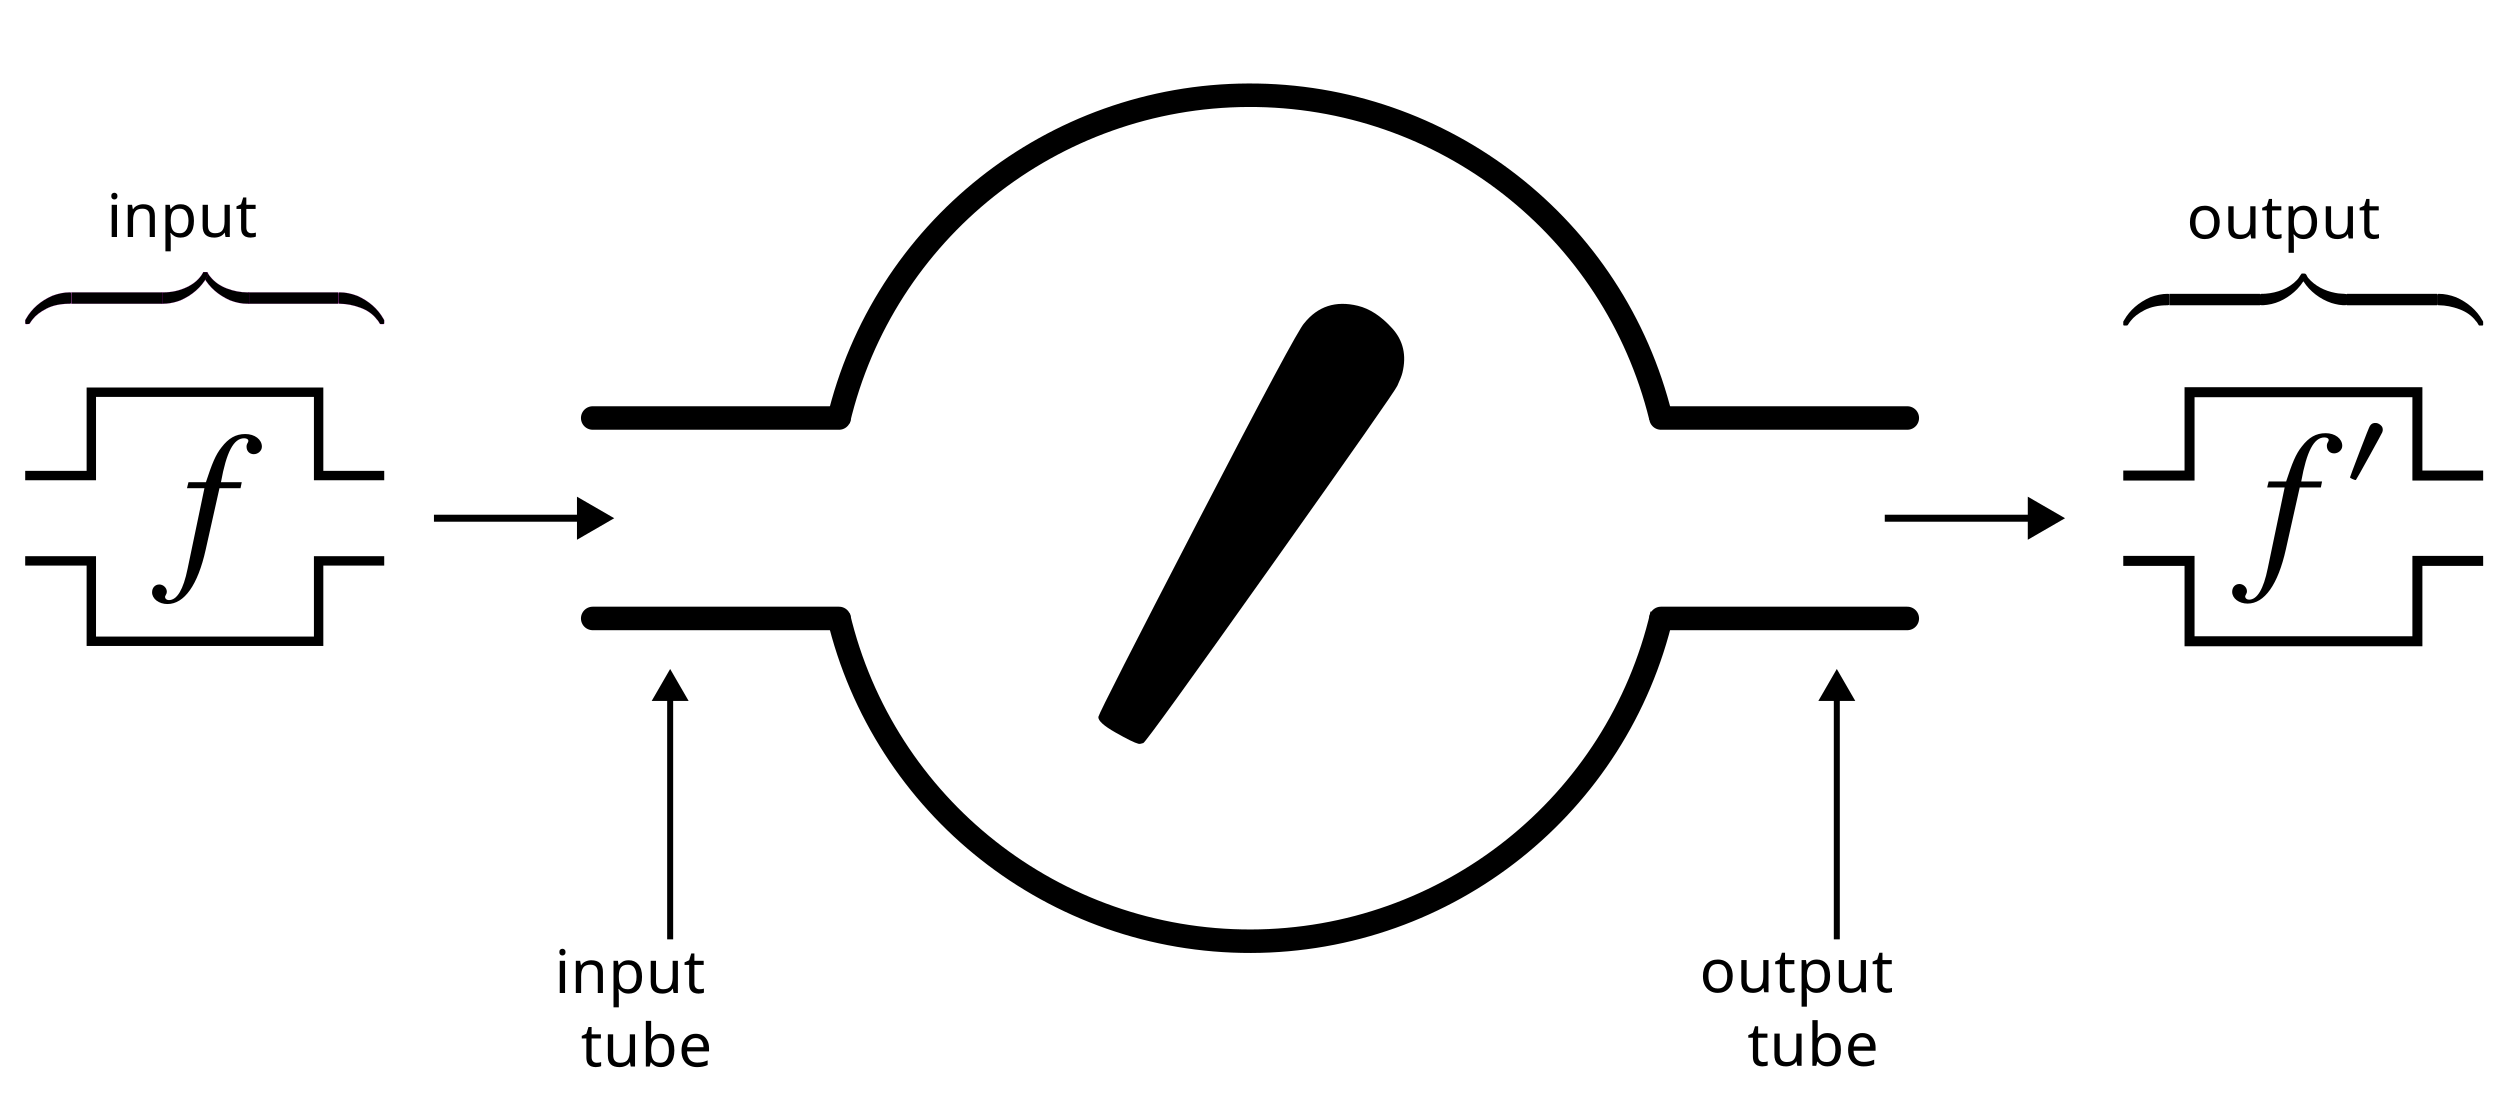
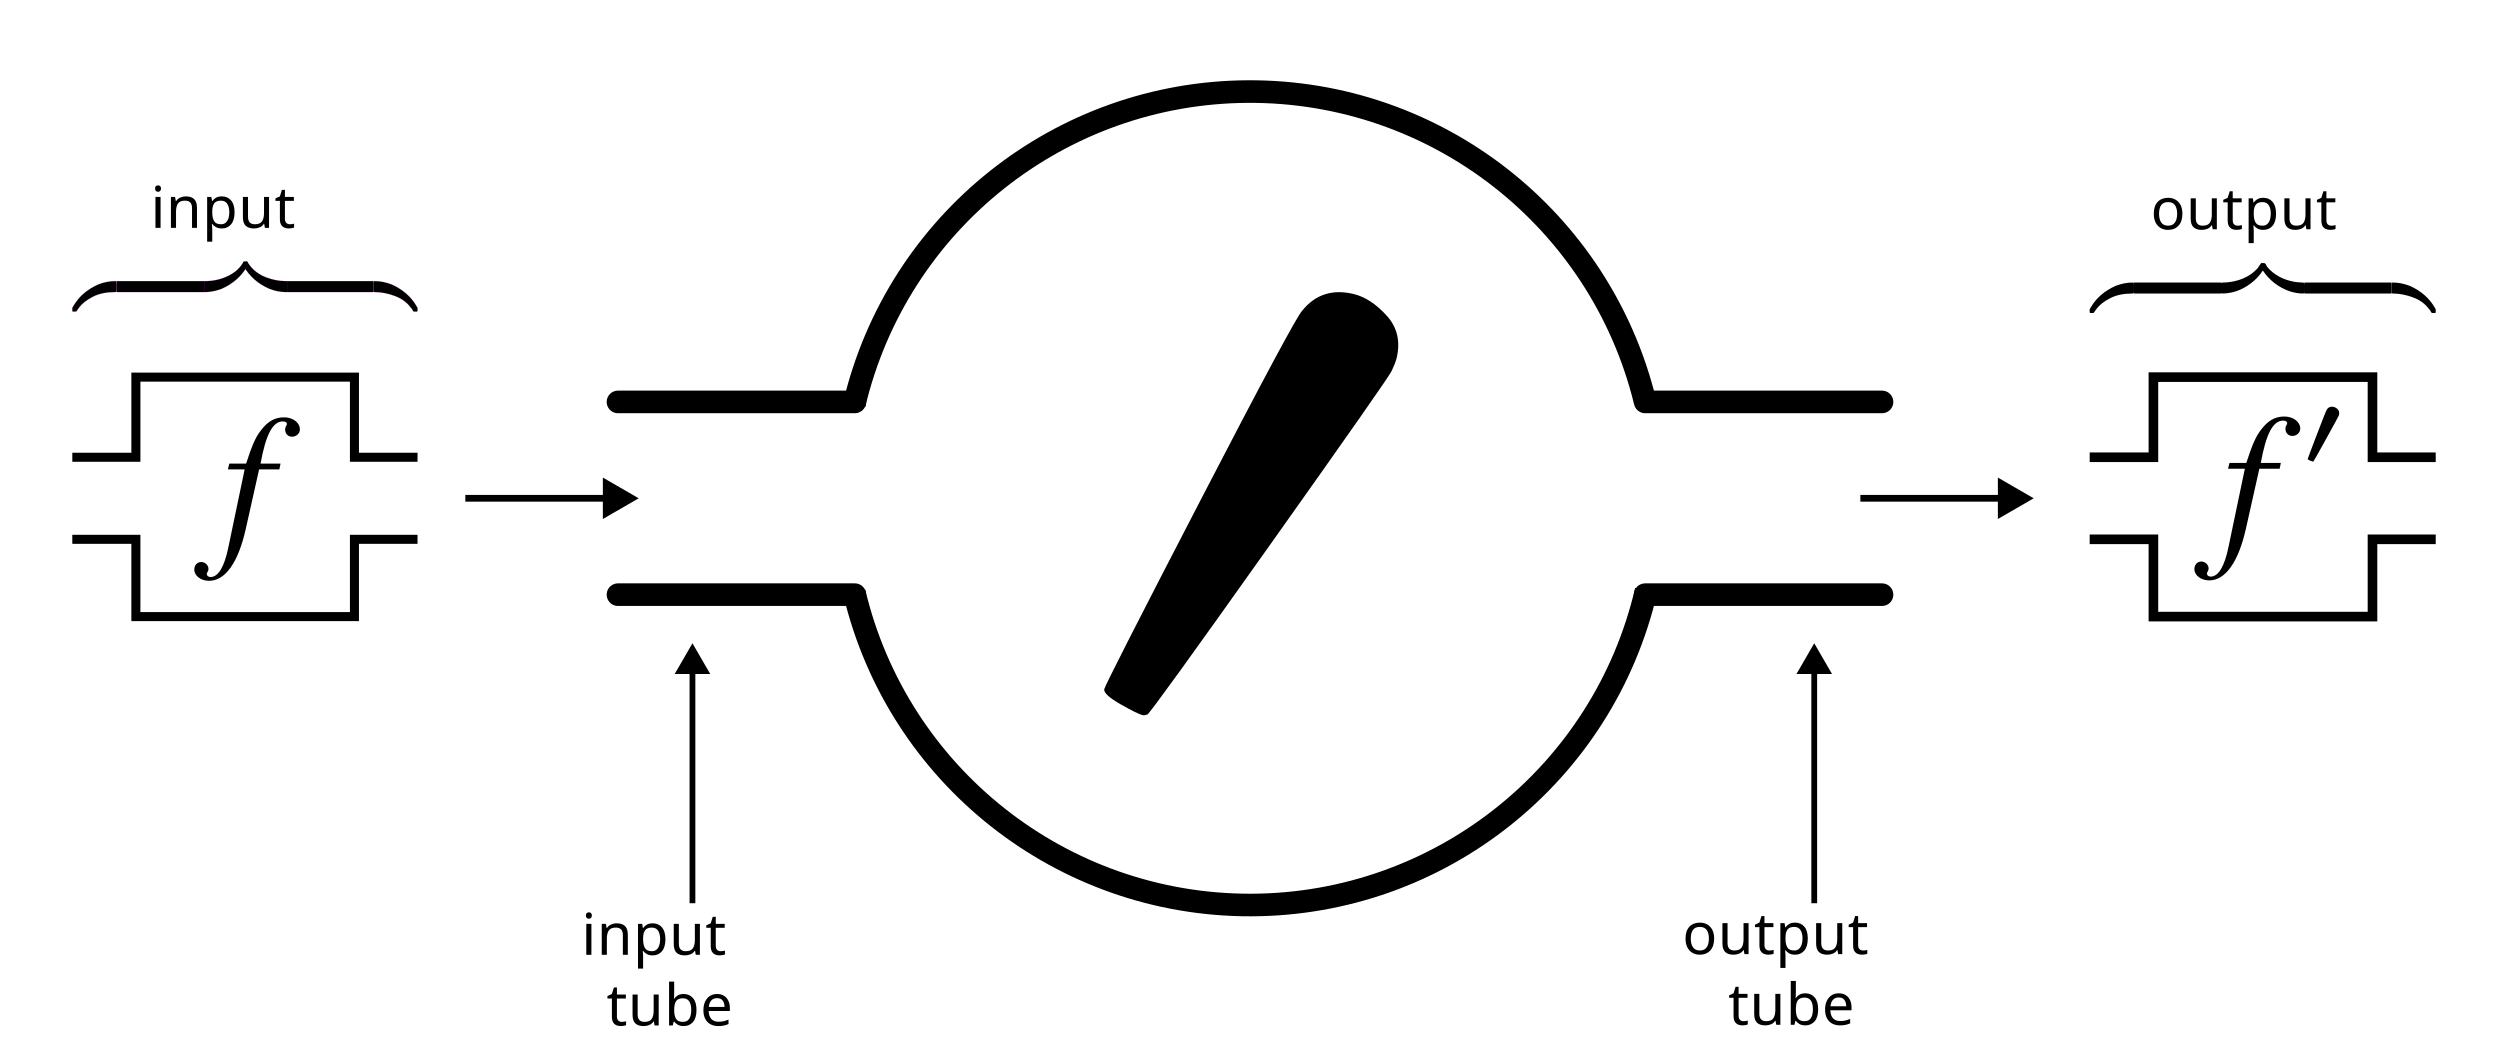
- <svg xmlns="http://www.w3.org/2000/svg" width="500" height="220" viewBox="0 0 500 220">
+ <svg xmlns="http://www.w3.org/2000/svg" width="520" height="220" viewBox="0 0 520 220">
  <defs>
    <marker id="a" markerHeight="1" markerWidth="1" orient="auto-start-reverse" preserveAspectRatio="xMidYMid" refX="0" refY="0" style="overflow:visible" viewBox="0 0 1 1">
      <path d="m5.77 0-8.65 5V-5Z" style="fill:context-stroke;fill-rule:evenodd;stroke:context-stroke;stroke-width:1pt" transform="scale(.5)" />
    </marker>
  </defs>
-   <path d="M61.08 38.647q-6 0-27 6t-22 12q0 7 55 232t61 235q15 32 52 32 20 0 42-15t22-44q0-5-2-15-1-7-87-223t-89-218-5-2" style="stroke-width:.069" transform="matrix(.17946 .0436 .0436 -.17946 215.03 153.025)" />
-   <path d="M157.44 82.32h52.413m174.875 0h52.413" style="fill:none;stroke:#000;stroke-width:5;stroke-linecap:round;stroke-miterlimit:2;stroke-dasharray:none" transform="matrix(.94 0 0 .94 -29.453 6.219)" />
-   <path d="M209.716 82.892A90 90 0 0 1 296.9 13.645a90 90 0 0 1 87.782 68.488" style="fill:none;stroke:#000;stroke-width:5;stroke-miterlimit:2;stroke-dasharray:none" transform="matrix(.94 0 0 .94 -29.453 6.219)" />
-   <path d="M157.44 124.968h52.413m174.875 0h52.413" style="fill:none;stroke:#000;stroke-width:5;stroke-linecap:round;stroke-miterlimit:2;stroke-dasharray:none" transform="matrix(.94 0 0 .94 -29.453 6.219)" />
-   <path d="M384.946 124.054a90 90 0 0 1-87.45 69.59 90 90 0 0 1-87.767-69.192" style="fill:none;stroke:#000;stroke-width:5;stroke-miterlimit:2;stroke-dasharray:none" transform="matrix(.94 0 0 .94 -29.453 6.219)" />
-   <path d="M424.653 112.178h13.256v16.075h45.57v-16.075h13.152M424.653 95.11h13.256V78.442h45.57V95.11h13.152" style="display:inline;fill:none;fill-rule:evenodd;stroke:#000;stroke-width:2;stroke-linecap:butt;stroke-linejoin:miter;stroke-dasharray:none;stroke-opacity:1" />
+   <path d="M61.08 38.647q-6 0-27 6t-22 12q0 7 55 232t61 235q15 32 52 32 20 0 42-15t22-44q0-5-2-15-1-7-87-223t-89-218-5-2" style="stroke-width:.069" transform="matrix(.17946 .0436 .0436 -.17946 225.03 153.025)" />
+   <path d="M157.44 82.32h52.413m174.875 0h52.413" style="fill:none;stroke:#000;stroke-width:5;stroke-linecap:round;stroke-miterlimit:2;stroke-dasharray:none" transform="matrix(.94 0 0 .94 -19.453 6.219)" />
+   <path d="M209.716 82.892A90 90 0 0 1 296.9 13.645a90 90 0 0 1 87.782 68.488" style="fill:none;stroke:#000;stroke-width:5;stroke-miterlimit:2;stroke-dasharray:none" transform="matrix(.94 0 0 .94 -19.453 6.219)" />
+   <path d="M157.44 124.968h52.413m174.875 0h52.413" style="fill:none;stroke:#000;stroke-width:5;stroke-linecap:round;stroke-miterlimit:2;stroke-dasharray:none" transform="matrix(.94 0 0 .94 -19.453 6.219)" />
+   <path d="M384.946 124.054a90 90 0 0 1-87.45 69.59 90 90 0 0 1-87.767-69.192" style="fill:none;stroke:#000;stroke-width:5;stroke-miterlimit:2;stroke-dasharray:none" transform="matrix(.94 0 0 .94 -19.453 6.219)" />
+   <path d="M434.653 112.178h13.256v16.075h45.57v-16.075h13.152M434.653 95.11h13.256V78.442h45.57V95.11h13.152" style="display:inline;fill:none;fill-rule:evenodd;stroke:#000;stroke-width:2;stroke-linecap:butt;stroke-linejoin:miter;stroke-dasharray:none;stroke-opacity:1" />
  <g style="stroke-width:1.061">
    <g style="fill:#000;fill-opacity:1;stroke-width:1.483">
-       <path d="M.344-3.953h.906L.375.234C.156 1.313-.172 1.86-.594 1.86c-.125 0-.203-.078-.203-.171 0-.016.016-.047.047-.11a.26.26 0 0 0 .047-.156c0-.203-.188-.375-.39-.375-.22 0-.376.172-.376.406 0 .344.36.61.797.61.875 0 1.578-.985 1.985-2.813l.718-3.203h1.094l.063-.313H2.109c.282-1.562.657-2.28 1.204-2.28.14 0 .218.062.218.124 0 .031 0 .047-.031.11a.34.34 0 0 0-.063.203c0 .234.157.39.376.39.218 0 .421-.172.421-.39 0-.375-.375-.657-.859-.657-.5 0-.875.22-1.234.688-.313.39-.5.86-.813 1.812H.422Zm0 0" style="stroke:none;stroke-width:1.483" transform="translate(452.105 112.752)scale(3.8605)" />
+       <path d="M.344-3.953h.906L.375.234C.156 1.313-.172 1.86-.594 1.86c-.125 0-.203-.078-.203-.171 0-.016.016-.047.047-.11a.26.26 0 0 0 .047-.156c0-.203-.188-.375-.39-.375-.22 0-.376.172-.376.406 0 .344.36.61.797.61.875 0 1.578-.985 1.985-2.813l.718-3.203h1.094l.063-.313H2.109c.282-1.562.657-2.28 1.204-2.28.14 0 .218.062.218.124 0 .031 0 .047-.031.11a.34.34 0 0 0-.063.203c0 .234.157.39.376.39.218 0 .421-.172.421-.39 0-.375-.375-.657-.859-.657-.5 0-.875.22-1.234.688-.313.39-.5.86-.813 1.812H.422Zm0 0" style="stroke:none;stroke-width:1.483" transform="translate(462.105 112.752)scale(3.8605)" />
    </g>
-     <path d="M79 43q-6 0-27 6T30 61q0 7 55 232t61 235q15 32 52 32 20 0 42-15t22-44q0-5-2-15-1-7-87-223T84 45t-5-2" style="stroke-width:.587" transform="rotate(187.196 237.617 33.63)scale(-.02291 .02291)" />
+     <path d="M79 43q-6 0-27 6T30 61q0 7 55 232t61 235q15 32 52 32 20 0 42-15t22-44q0-5-2-15-1-7-87-223T84 45t-5-2" style="stroke-width:.587" transform="matrix(.02273 .00287 .00287 -.02273 479.15 96.762)" />
  </g>
-   <path d="M86.79 103.644h31.086" style="fill:none;stroke:#000;stroke-width:1.4;stroke-linecap:butt;stroke-miterlimit:2;stroke-dasharray:none;marker-end:url(#a)" />
-   <path d="M376.955 103.644h31.085" style="fill:none;stroke:#000;stroke-width:1.4;stroke-linecap:butt;stroke-miterlimit:2;stroke-dasharray:none;marker-end:url(#a)" />
-   <path d="M134.032 187.87v-49.812" style="fill:none;stroke:#000;stroke-width:1.2;stroke-linecap:butt;stroke-miterlimit:2;stroke-dasharray:none;marker-end:url(#a)" />
+   <path d="M96.79 103.644h31.086" style="fill:none;stroke:#000;stroke-width:1.4;stroke-linecap:butt;stroke-miterlimit:2;stroke-dasharray:none;marker-end:url(#a)" />
+   <path d="M386.955 103.644h31.085" style="fill:none;stroke:#000;stroke-width:1.4;stroke-linecap:butt;stroke-miterlimit:2;stroke-dasharray:none;marker-end:url(#a)" />
+   <path d="M144.032 187.87v-49.812" style="fill:none;stroke:#000;stroke-width:1.2;stroke-linecap:butt;stroke-miterlimit:2;stroke-dasharray:none;marker-end:url(#a)" />
  <text xml:space="preserve" x="-609.679" y="-283.522" style="font-style:italic;font-variant:normal;font-weight:700;font-stretch:normal;font-size:10px;line-height:1.2;font-family:Menlo;-inkscape-font-specification:&quot;Menlo Bold Italic&quot;;text-align:center;letter-spacing:.1px;text-anchor:middle;fill:#d40000;stroke:none;stroke-width:1.2;stroke-linecap:butt;stroke-miterlimit:2;stroke-dasharray:none">
    <tspan x="-609.679" y="-283.522">output</tspan>
    <tspan x="-609.629" y="-271.522">tube</tspan>
  </text>
-   <path d="M367.362 187.87v-49.812" style="fill:none;stroke:#000;stroke-width:1.2;stroke-linecap:butt;stroke-miterlimit:2;stroke-dasharray:none;marker-end:url(#a)" />
-   <text xml:space="preserve" x="134.033" y="198.599" style="font-style:italic;font-variant:normal;font-weight:700;font-stretch:normal;font-size:12px;line-height:1.2;font-family:Menlo;-inkscape-font-specification:&quot;Menlo Bold Italic&quot;;text-align:center;letter-spacing:.12px;text-anchor:middle;fill:#d40000;stroke:none;stroke-width:1.2;stroke-linecap:butt;stroke-miterlimit:2;stroke-dasharray:none">
-     <tspan x="134.033" y="198.599" style="font-style:normal;font-variant:normal;font-weight:400;font-stretch:normal;font-family:Baskerville;-inkscape-font-specification:Baskerville;fill:#000;stroke-width:1.2">input</tspan>
-     <tspan x="134.093" y="213.301" style="font-style:normal;font-variant:normal;font-weight:400;font-stretch:normal;font-family:Baskerville;-inkscape-font-specification:Baskerville;fill:#000;stroke-width:1.2">tube</tspan>
+   <path d="M377.362 187.87v-49.812" style="fill:none;stroke:#000;stroke-width:1.2;stroke-linecap:butt;stroke-miterlimit:2;stroke-dasharray:none;marker-end:url(#a)" />
+   <text xml:space="preserve" x="144.033" y="198.599" style="font-style:italic;font-variant:normal;font-weight:700;font-stretch:normal;font-size:12px;line-height:1.2;font-family:Menlo;-inkscape-font-specification:&quot;Menlo Bold Italic&quot;;text-align:center;letter-spacing:.12px;text-anchor:middle;fill:#d40000;stroke:none;stroke-width:1.2;stroke-linecap:butt;stroke-miterlimit:2;stroke-dasharray:none">
+     <tspan x="144.033" y="198.599" style="font-style:normal;font-variant:normal;font-weight:400;font-stretch:normal;font-family:Baskerville;-inkscape-font-specification:Baskerville;fill:#000;stroke-width:1.2">input</tspan>
+     <tspan x="144.093" y="213.301" style="font-style:normal;font-variant:normal;font-weight:400;font-stretch:normal;font-family:Baskerville;-inkscape-font-specification:Baskerville;fill:#000;stroke-width:1.2">tube</tspan>
  </text>
-   <text xml:space="preserve" x="367.342" y="198.453" style="font-style:italic;font-variant:normal;font-weight:700;font-stretch:normal;font-size:12px;line-height:1.2;font-family:Menlo;-inkscape-font-specification:&quot;Menlo Bold Italic&quot;;text-align:center;letter-spacing:.12px;text-anchor:middle;fill:#d40000;stroke:none;stroke-width:1.2;stroke-linecap:butt;stroke-miterlimit:2;stroke-dasharray:none">
-     <tspan x="367.342" y="198.453" style="font-style:normal;font-variant:normal;font-weight:400;font-stretch:normal;font-family:Baskerville;-inkscape-font-specification:Baskerville;fill:#000;stroke-width:1.2">output</tspan>
-     <tspan x="367.402" y="213.155" style="font-style:normal;font-variant:normal;font-weight:400;font-stretch:normal;font-family:Baskerville;-inkscape-font-specification:Baskerville;fill:#000;stroke-width:1.2">tube</tspan>
+   <text xml:space="preserve" x="377.342" y="198.453" style="font-style:italic;font-variant:normal;font-weight:700;font-stretch:normal;font-size:12px;line-height:1.2;font-family:Menlo;-inkscape-font-specification:&quot;Menlo Bold Italic&quot;;text-align:center;letter-spacing:.12px;text-anchor:middle;fill:#d40000;stroke:none;stroke-width:1.2;stroke-linecap:butt;stroke-miterlimit:2;stroke-dasharray:none">
+     <tspan x="377.342" y="198.453" style="font-style:normal;font-variant:normal;font-weight:400;font-stretch:normal;font-family:Baskerville;-inkscape-font-specification:Baskerville;fill:#000;stroke-width:1.2">output</tspan>
+     <tspan x="377.402" y="213.155" style="font-style:normal;font-variant:normal;font-weight:400;font-stretch:normal;font-family:Baskerville;-inkscape-font-specification:Baskerville;fill:#000;stroke-width:1.2">tube</tspan>
  </text>
-   <text xml:space="preserve" x="461.442" y="47.692" style="font-style:italic;font-variant:normal;font-weight:700;font-stretch:normal;font-size:12px;line-height:1.2;font-family:Menlo;-inkscape-font-specification:&quot;Menlo Bold Italic&quot;;text-align:center;letter-spacing:.12px;text-anchor:middle;fill:#d40000;stroke:none;stroke-width:1.2;stroke-linecap:butt;stroke-miterlimit:2;stroke-dasharray:none">
-     <tspan x="461.502" y="47.692" style="font-style:normal;font-variant:normal;font-weight:400;font-stretch:normal;font-family:Baskerville;-inkscape-font-specification:Baskerville;fill:#000;stroke-width:1.2">output</tspan>
+   <text xml:space="preserve" x="471.442" y="47.692" style="font-style:italic;font-variant:normal;font-weight:700;font-stretch:normal;font-size:12px;line-height:1.2;font-family:Menlo;-inkscape-font-specification:&quot;Menlo Bold Italic&quot;;text-align:center;letter-spacing:.12px;text-anchor:middle;fill:#d40000;stroke:none;stroke-width:1.2;stroke-linecap:butt;stroke-miterlimit:2;stroke-dasharray:none">
+     <tspan x="471.502" y="47.692" style="font-style:normal;font-variant:normal;font-weight:400;font-stretch:normal;font-family:Baskerville;-inkscape-font-specification:Baskerville;fill:#000;stroke-width:1.2">output</tspan>
  </text>
-   <path d="m496.63 64.994-.114.114h-.628q-.076 0-.133-.076t-.095-.133-.153-.267-.361-.457q-1.162-1.542-3.256-2.323-2.095-.78-4.113-.8-.247 0-.305-.056-.057-.058-.057-.42v-1.275q0-.38.057-.457.058-.076.286-.076 1.657 0 3.465.685 3.523 1.562 5.255 4.608l.153.267z" />
-   <path d="M-10 0v120h431.627V0Z" style="stroke-width:.822" transform="matrix(-.04177 0 0 .01904 486.998 58.768)" />
-   <path d="M460.333 54.713c-.35.403-.564.932-.967 1.306-1.604 1.694-3.937 2.538-6.227 2.718-.448.095-1.354-.203-1.222.544.024.571-.055 1.157.057 1.715.474.108.984.01 1.467-.034 2.297-.29 4.404-1.515 6.01-3.151.456-.476.867-.997 1.224-1.551 1.306 2.026 3.338 3.57 5.617 4.34.98.29 2.022.53 3.047.416.183-.157.056-.495.094-.731-.02-.487.05-.985-.057-1.46-.77-.12-1.584-.063-2.356-.252-2.062-.39-4.042-1.38-5.417-3.023-.24-.286-.322-.889-.772-.837z" />
-   <path d="M-12.18 0v120H410V0Z" style="stroke-width:.811" transform="matrix(-.04294 0 0 .01904 451.475 58.768)" />
-   <path d="M433.869 59.91v.667q0 .342-.057.4-.058.057-.305.076-2.704 0-4.589.97-1.885.972-2.78 2.152-.152.172-.304.4-.153.229-.229.362t-.133.133q-.038.038-.38.038h-.324l-.115-.114v-.666l.153-.267q1.732-3.046 5.255-4.608 1.808-.685 3.465-.685.247 0 .286.057t.057.4z" />
-   <path d="M5.04 112.178h13.224v16.075h45.46v-16.075h13.12M5.042 95.11h13.223V78.442h45.46V95.11h13.12" style="display:inline;fill:none;fill-rule:evenodd;stroke:#000;stroke-width:1.88;stroke-linecap:butt;stroke-linejoin:miter;stroke-dasharray:none;stroke-opacity:1" />
+   <path d="m506.63 64.994-.114.114h-.628q-.076 0-.133-.076t-.095-.133-.153-.267-.361-.457q-1.162-1.542-3.256-2.323-2.095-.78-4.113-.8-.247 0-.305-.056-.057-.058-.057-.42v-1.275q0-.38.057-.457.058-.076.286-.076 1.657 0 3.465.685 3.523 1.562 5.255 4.608l.153.267z" />
+   <path d="M-10 0v120h431.627V0Z" style="stroke-width:.822" transform="matrix(-.04177 0 0 .01904 496.998 58.768)" />
+   <path d="M470.333 54.713c-.35.403-.564.932-.967 1.306-1.604 1.694-3.937 2.538-6.227 2.718-.448.095-1.354-.203-1.222.544.024.571-.055 1.157.057 1.715.474.108.984.01 1.467-.034 2.297-.29 4.404-1.515 6.01-3.151.456-.476.867-.997 1.224-1.551 1.306 2.026 3.338 3.57 5.617 4.34.98.29 2.022.53 3.047.416.183-.157.056-.495.094-.731-.02-.487.05-.985-.057-1.46-.77-.12-1.584-.063-2.356-.252-2.062-.39-4.042-1.38-5.417-3.023-.24-.286-.322-.889-.772-.837z" />
+   <path d="M-12.18 0v120H410V0Z" style="stroke-width:.811" transform="matrix(-.04294 0 0 .01904 461.475 58.768)" />
+   <path d="M443.869 59.91v.667q0 .342-.057.4-.058.057-.305.076-2.704 0-4.589.97-1.885.972-2.78 2.152-.152.172-.304.4-.153.229-.229.362t-.133.133q-.038.038-.38.038h-.324l-.115-.114v-.666l.153-.267q1.732-3.046 5.255-4.608 1.808-.685 3.465-.685.247 0 .286.057t.057.4z" />
+   <path d="M15.04 112.178h13.224v16.075h45.46v-16.075h13.12M15.042 95.11h13.223V78.442h45.46V95.11h13.12" style="display:inline;fill:none;fill-rule:evenodd;stroke:#000;stroke-width:1.88;stroke-linecap:butt;stroke-linejoin:miter;stroke-dasharray:none;stroke-opacity:1" />
  <g style="fill:#000;fill-opacity:1;stroke:none;stroke-width:1.398">
-     <path d="M.344-3.953h.906L.375.234C.156 1.313-.172 1.86-.594 1.86c-.125 0-.203-.078-.203-.171 0-.016.016-.047.047-.11a.26.26 0 0 0 .047-.156c0-.203-.188-.375-.39-.375-.22 0-.376.172-.376.406 0 .344.36.61.797.61.875 0 1.578-.985 1.985-2.813l.718-3.203h1.094l.063-.313H2.109c.282-1.562.657-2.28 1.204-2.28.14 0 .218.062.218.124 0 .031 0 .047-.031.11a.34.34 0 0 0-.063.203c0 .234.157.39.376.39.218 0 .421-.172.421-.39 0-.375-.375-.657-.859-.657-.5 0-.875.22-1.234.688-.313.39-.5.86-.813 1.812H.422Zm0 0" style="stroke:none;stroke-width:1.398" transform="translate(36.072 112.859)scale(3.8512)" />
+     <path d="M.344-3.953h.906L.375.234C.156 1.313-.172 1.86-.594 1.86c-.125 0-.203-.078-.203-.171 0-.016.016-.047.047-.11a.26.26 0 0 0 .047-.156c0-.203-.188-.375-.39-.375-.22 0-.376.172-.376.406 0 .344.36.61.797.61.875 0 1.578-.985 1.985-2.813l.718-3.203h1.094l.063-.313H2.109c.282-1.562.657-2.28 1.204-2.28.14 0 .218.062.218.124 0 .031 0 .047-.031.11a.34.34 0 0 0-.063.203c0 .234.157.39.376.39.218 0 .421-.172.421-.39 0-.375-.375-.657-.859-.657-.5 0-.875.22-1.234.688-.313.39-.5.86-.813 1.812H.422Zm0 0" style="stroke:none;stroke-width:1.398" transform="translate(46.072 112.859)scale(3.8512)" />
  </g>
-   <text xml:space="preserve" x="41.122" y="47.395" style="font-style:italic;font-variant:normal;font-weight:700;font-stretch:normal;font-size:12px;line-height:1.2;font-family:Menlo;-inkscape-font-specification:&quot;Menlo Bold Italic&quot;;text-align:center;letter-spacing:.12px;text-anchor:middle;fill:#d40000;stroke:none;stroke-width:1.2;stroke-linecap:butt;stroke-miterlimit:2;stroke-dasharray:none">
-     <tspan x="41.182" y="47.395" style="font-style:normal;font-variant:normal;font-weight:400;font-stretch:normal;font-family:Baskerville;-inkscape-font-specification:Baskerville;fill:#000;stroke:none;stroke-width:1.2">input</tspan>
+   <text xml:space="preserve" x="51.122" y="47.395" style="font-style:italic;font-variant:normal;font-weight:700;font-stretch:normal;font-size:12px;line-height:1.2;font-family:Menlo;-inkscape-font-specification:&quot;Menlo Bold Italic&quot;;text-align:center;letter-spacing:.12px;text-anchor:middle;fill:#d40000;stroke:none;stroke-width:1.2;stroke-linecap:butt;stroke-miterlimit:2;stroke-dasharray:none">
+     <tspan x="51.182" y="47.395" style="font-style:normal;font-variant:normal;font-weight:400;font-stretch:normal;font-family:Baskerville;-inkscape-font-specification:Baskerville;fill:#000;stroke:none;stroke-width:1.2">input</tspan>
  </text>
  <g style="stroke:#f0f">
-     <path stroke-width=".019" d="m545.963 67.642-.114.115h-.628q-.076 0-.133-.077-.058-.076-.096-.133t-.152-.266q-.114-.21-.362-.457-1.161-1.543-3.256-2.323t-4.112-.8q-.248 0-.305-.057t-.057-.419v-1.276q0-.38.057-.457.057-.076.286-.076 1.656 0 3.465.686 3.522 1.56 5.255 4.607l.152.267z" style="stroke:#f0f" transform="translate(-469.119 -2.946)" />
+     <path stroke-width=".019" d="m545.963 67.642-.114.115h-.628q-.076 0-.133-.077-.058-.076-.096-.133t-.152-.266q-.114-.21-.362-.457-1.161-1.543-3.256-2.323t-4.112-.8q-.248 0-.305-.057t-.057-.419v-1.276q0-.38.057-.457.057-.076.286-.076 1.656 0 3.465.686 3.522 1.56 5.255 4.607l.152.267z" style="stroke:#f0f" transform="translate(-459.119 -2.946)" />
    <g style="stroke:#f0f;stroke-width:.764">
-       <path stroke-width=".775" d="M-21.73 0v120H410V0Z" style="stroke:#f0f" transform="matrix(-.0417 0 0 .01904 66.723 58.47)" />
+       <path stroke-width=".775" d="M-21.73 0v120H410V0Z" style="stroke:#f0f" transform="matrix(-.0417 0 0 .01904 76.723 58.47)" />
    </g>
    <g style="stroke:#f0f">
-       <path d="M-10 60v51q0 7 5 7 4 2 15 2 86 0 180-36Q375 2 466-158l8-14v-35l-6-6h-34q-3 0-6 4t-5 7-9 15-18 24Q331-82 224-41T9 0Q-4 0-7 3t-3 22z" style="stroke:#f0f" transform="matrix(-.01904 0 0 .01904 49.625 58.47)" />
-       <path d="m432-213-6 6v35l8 14Q525 2 710 84q74 29 155 35h12q9 0 13 1 14 0 17-3t3-19V25q0-18-3-21t-16-4Q758 0 643-55T475-205q-4-6-7-7t-19-1z" style="stroke:#f0f" transform="matrix(-.01904 0 0 .01904 49.625 58.47)" />
+       <path d="M-10 60v51q0 7 5 7 4 2 15 2 86 0 180-36Q375 2 466-158l8-14v-35l-6-6h-34q-3 0-6 4t-5 7-9 15-18 24Q331-82 224-41T9 0Q-4 0-7 3t-3 22z" style="stroke:#f0f" transform="matrix(-.01904 0 0 .01904 59.625 58.47)" />
+       <path d="m432-213-6 6v35l8 14Q525 2 710 84q74 29 155 35h12q9 0 13 1 14 0 17-3t3-19V25q0-18-3-21t-16-4Q758 0 643-55T475-205q-4-6-7-7t-19-1z" style="stroke:#f0f" transform="matrix(-.01904 0 0 .01904 59.625 58.47)" />
    </g>
    <g style="stroke:#f0f;stroke-width:.755">
-       <path stroke-width=".755" d="M-10 0v120h420V0Z" style="stroke:#f0f" transform="matrix(-.04337 0 0 .01904 32.04 58.47)" />
+       <path stroke-width=".755" d="M-10 0v120h420V0Z" style="stroke:#f0f" transform="matrix(-.04337 0 0 .01904 42.04 58.47)" />
    </g>
-     <path stroke-width=".019" d="M483.375 62.559v.666q0 .343-.057.4t-.305.076q-2.704 0-4.589.971t-2.78 2.152q-.152.171-.304.4-.152.228-.229.361-.076.134-.133.134-.038.038-.38.038h-.324l-.115-.115v-.666l.153-.267q1.732-3.046 5.255-4.607 1.809-.686 3.465-.686.248 0 .286.057.038.058.057.4z" style="stroke:#f0f" transform="translate(-469.119 -2.946)" />
+     <path stroke-width=".019" d="M483.375 62.559v.666q0 .343-.057.4t-.305.076q-2.704 0-4.589.971t-2.78 2.152q-.152.171-.304.4-.152.228-.229.361-.076.134-.133.134-.038.038-.38.038h-.324l-.115-.115v-.666l.153-.267q1.732-3.046 5.255-4.607 1.809-.686 3.465-.686.248 0 .286.057.038.058.057.4z" style="stroke:#f0f" transform="translate(-459.119 -2.946)" />
  </g>
</svg>
